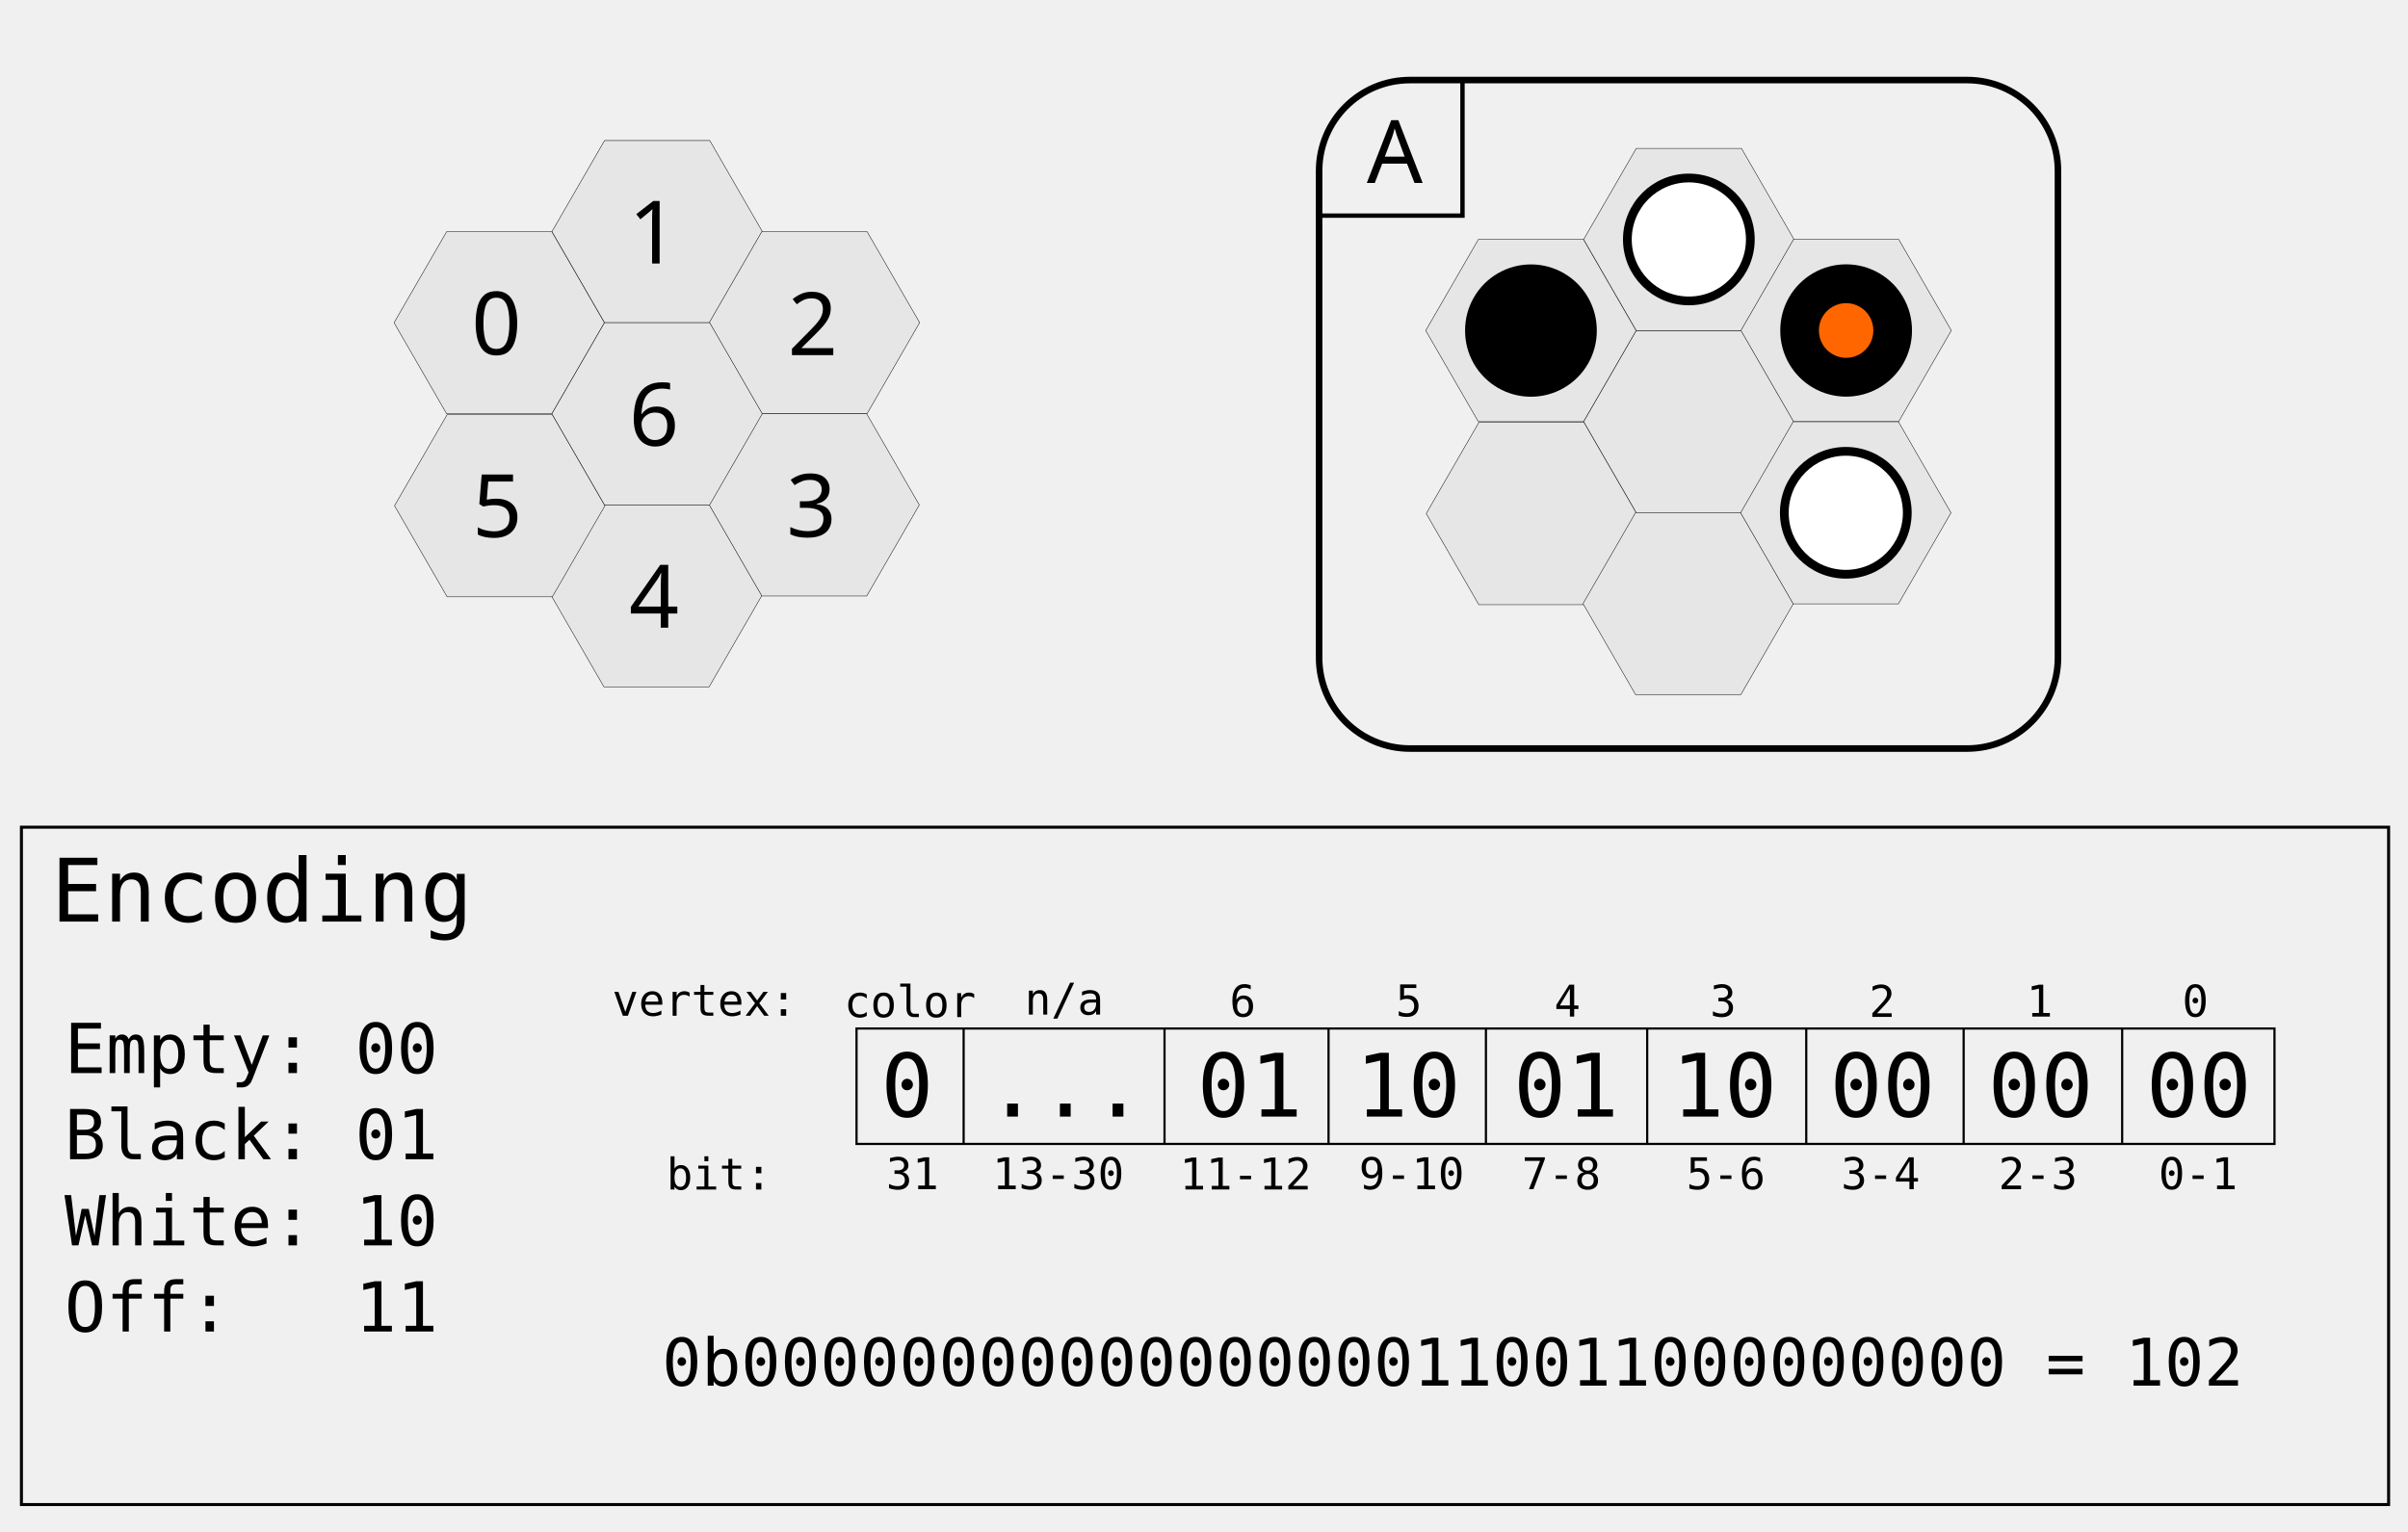
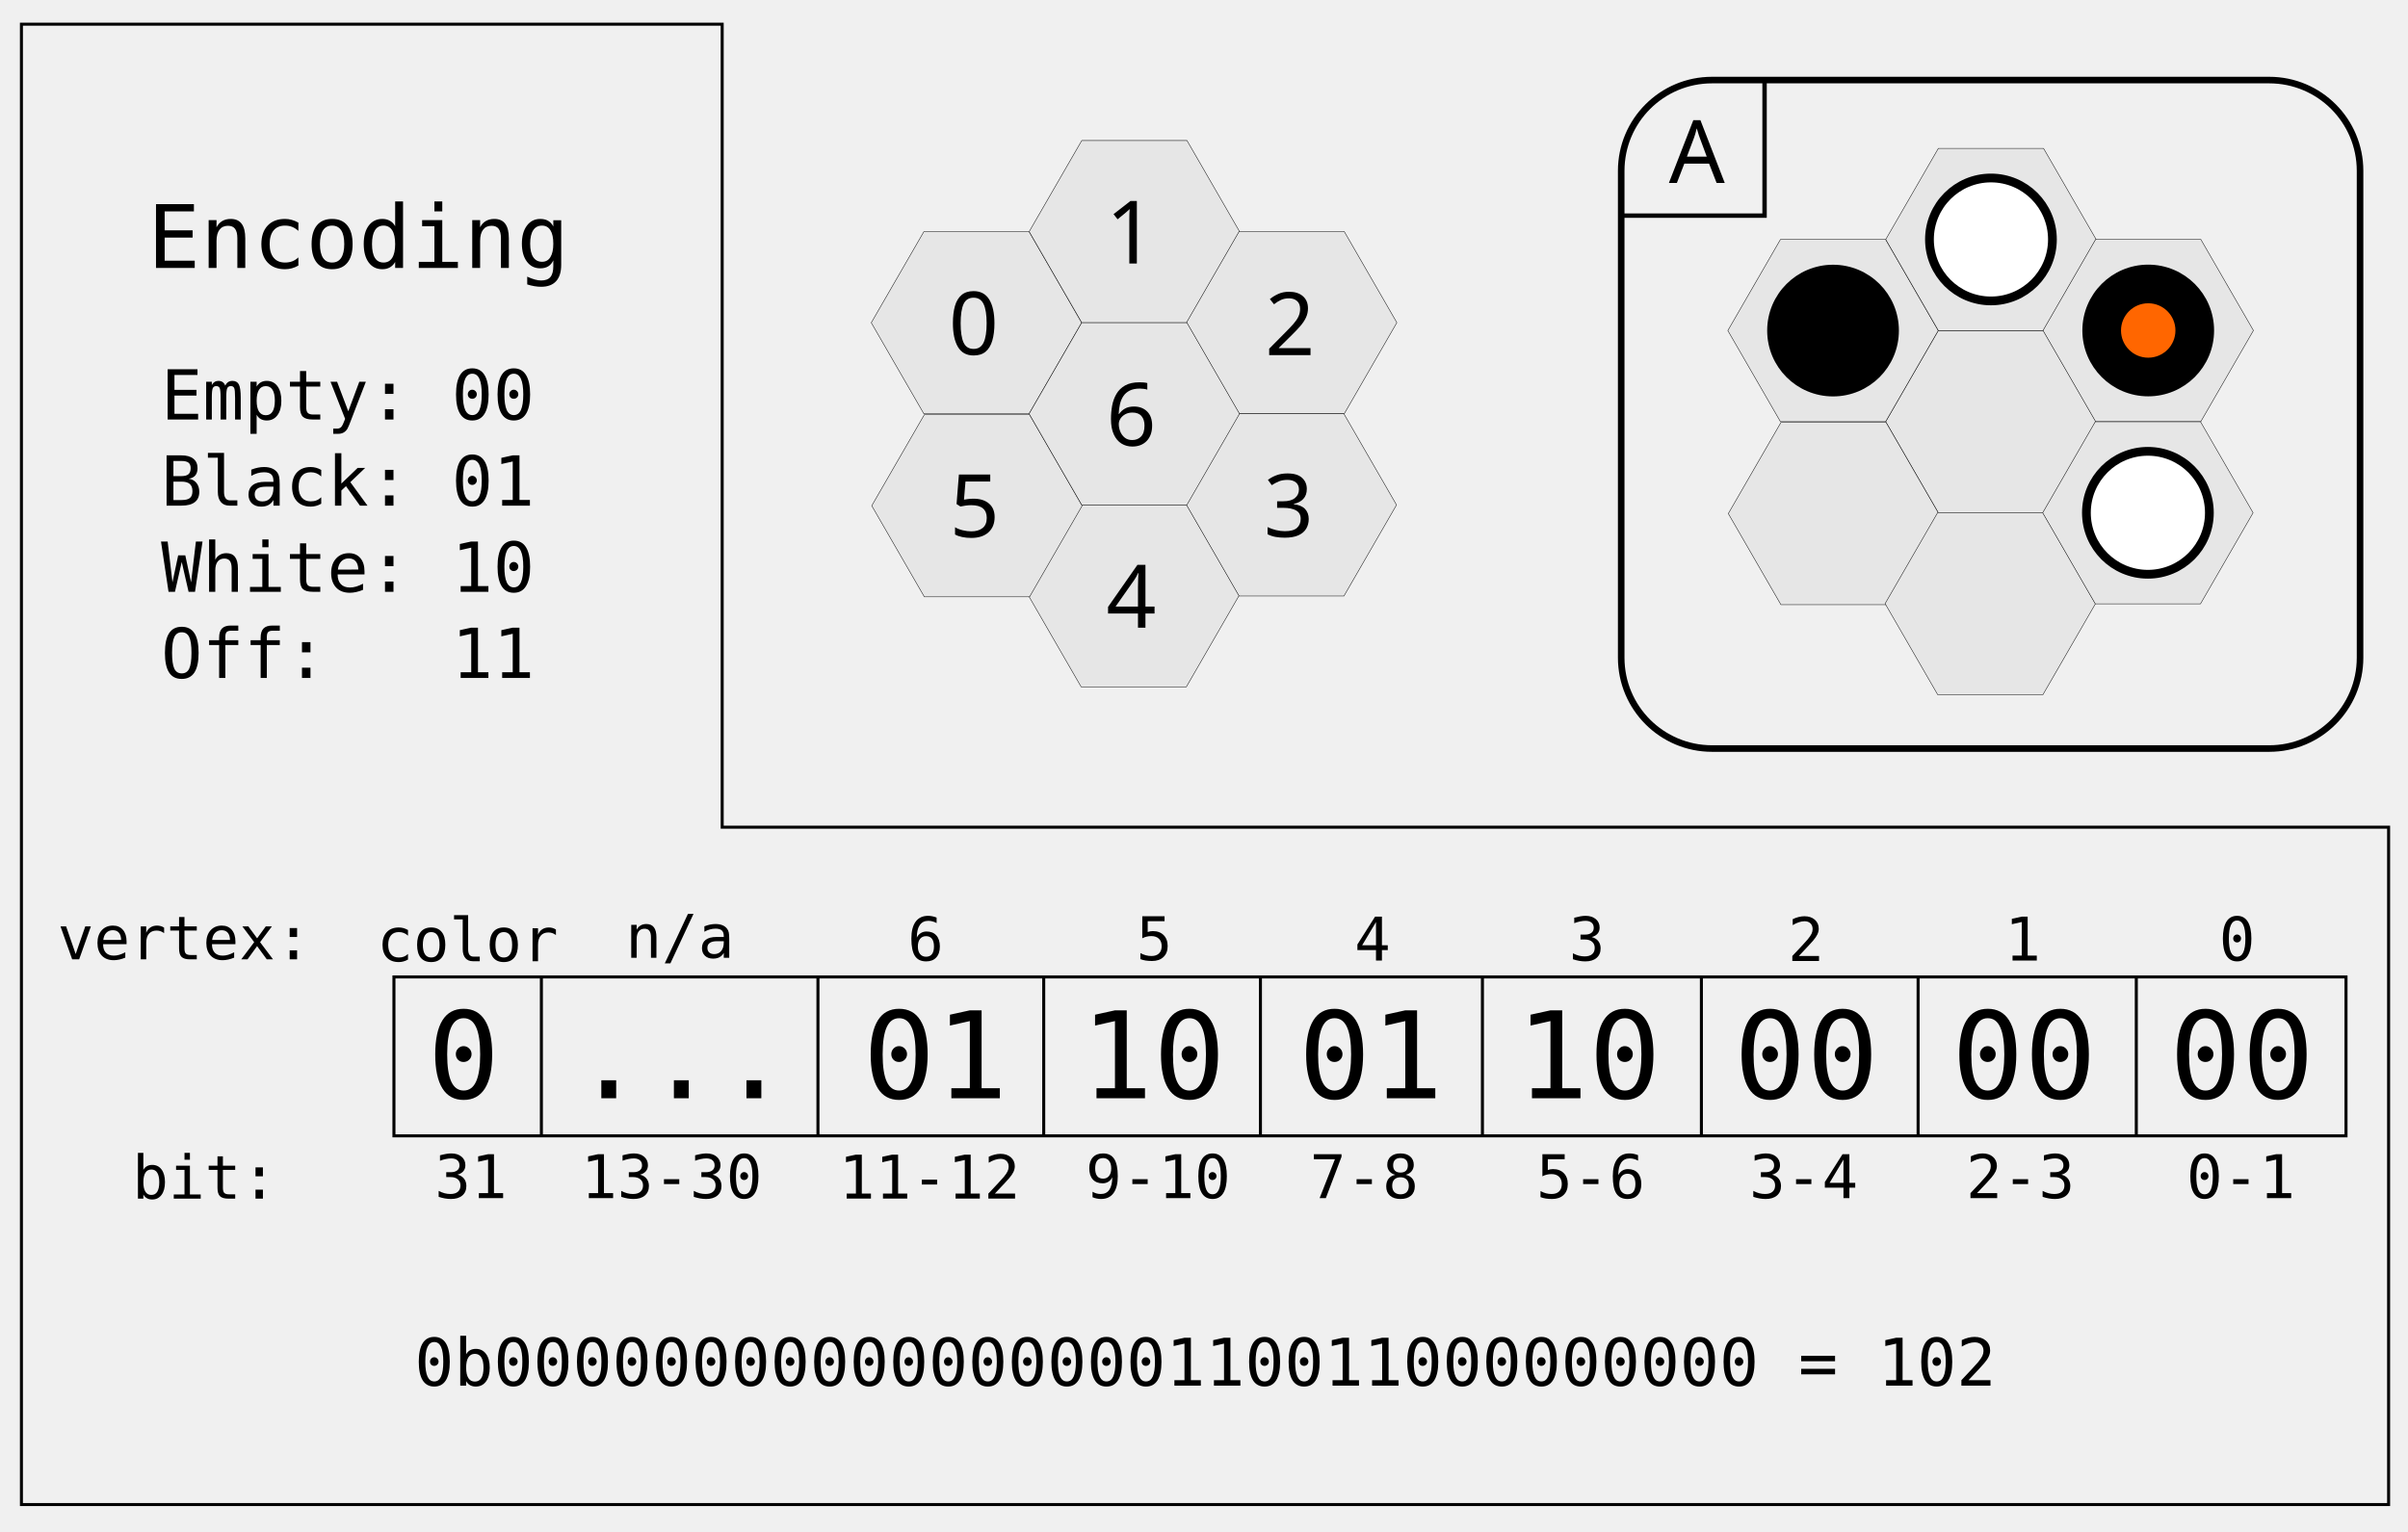
<svg xmlns="http://www.w3.org/2000/svg" width="1100" height="700" id="svg2" version="1.1">
  <defs id="defs4" />
  <g id="layer1" transform="translate(0,-352.3622)">
-     <g id="g4859">
+     <g id="g4859" transform="translate(138,0)">
      <path transform="matrix(0.2051602,0,0,0.2051602,729.8324,506.1462)" d="M 319.983,392.372 85.732,392.372 -31.394,189.505 85.732,-13.362 319.983,-13.362 437.108,189.505 z" id="path2989" style="fill:#e6e6e6;fill-rule:evenodd;stroke:#000000;stroke-width:1px;stroke-linecap:butt;stroke-linejoin:miter;stroke-opacity:1" />
      <path transform="matrix(0.2051602,0,0,0.2051602,657.9485,548.1669)" d="M 319.983,392.372 85.732,392.372 -31.394,189.505 85.732,-13.362 319.983,-13.362 437.108,189.505 z" id="path2989-2" style="fill:#e6e6e6;fill-rule:evenodd;stroke:#000000;stroke-width:1px;stroke-linecap:butt;stroke-linejoin:miter;stroke-opacity:1" />
      <path transform="matrix(0.2051602,0,0,0.2051602,729.5744,589.3025)" d="M 319.983,392.372 85.732,392.372 -31.394,189.505 85.732,-13.362 319.983,-13.362 437.108,189.505 z" id="path2989-2-5-8" style="fill:#e6e6e6;fill-rule:evenodd;stroke:#000000;stroke-width:1px;stroke-linecap:butt;stroke-linejoin:miter;stroke-opacity:1" />
      <path transform="matrix(0.2051602,0,0,0.2051602,657.7323,464.537)" d="M 319.983,392.372 85.732,392.372 -31.394,189.505 85.732,-13.362 319.983,-13.362 437.108,189.505 z" id="path2989-2-5-8-6-2-8" style="fill:#e6e6e6;fill-rule:evenodd;stroke:#000000;stroke-width:1px;stroke-linecap:butt;stroke-linejoin:miter;stroke-opacity:1" />
      <g transform="translate(535.3979,72.0268)" id="g3891">
        <path style="fill:#e6e6e6;fill-rule:evenodd;stroke:#000000;stroke-width:1px;stroke-linecap:butt;stroke-linejoin:miter;stroke-opacity:1" id="path2989-2-5-8-6-2" d="M 319.983,392.372 85.732,392.372 -31.394,189.505 85.732,-13.362 319.983,-13.362 437.108,189.505 z" transform="matrix(0.2051602,0,0,0.2051602,194.4687,350.8746)" />
        <path style="fill:#ffffff;stroke:#000000;stroke-width:5.202;stroke-miterlimit:4;stroke-opacity:1;stroke-dasharray:none" id="path3099" d="m -11.739,490.188 c 0,20.17 -16.351,36.522 -36.522,36.522 -20.17,0 -36.522,-16.351 -36.522,-36.522 0,-20.17 16.351,-36.522 36.522,-36.522 20.17,0 36.522,16.351 36.522,36.522 z" transform="matrix(0.7689769,0,0,0.7689769,273.1984,12.81003)" />
      </g>
      <g transform="translate(607.0931,196.9238)" id="g3891-7">
        <path style="fill:#e6e6e6;fill-rule:evenodd;stroke:#000000;stroke-width:1px;stroke-linecap:butt;stroke-linejoin:miter;stroke-opacity:1" id="path2989-2-5-8-6-2-4" d="M 319.983,392.372 85.732,392.372 -31.394,189.505 85.732,-13.362 319.983,-13.362 437.108,189.505 z" transform="matrix(0.2051602,0,0,0.2051602,194.4687,350.8746)" />
        <path style="fill:#ffffff;stroke:#000000;stroke-width:5.202;stroke-miterlimit:4;stroke-opacity:1;stroke-dasharray:none" id="path3099-1" d="m -11.739,490.188 c 0,20.17 -16.351,36.522 -36.522,36.522 -20.17,0 -36.522,-16.351 -36.522,-36.522 0,-20.17 16.351,-36.522 36.522,-36.522 20.17,0 36.522,16.351 36.522,36.522 z" transform="matrix(0.7689769,0,0,0.7689769,273.1984,12.81003)" />
      </g>
      <path transform="matrix(0.2051602,0,0,0.2051602,801.7127,464.4956)" d="M 319.983,392.372 85.732,392.372 -31.394,189.505 85.732,-13.362 319.983,-13.362 437.108,189.505 z" id="path2989-2-5-8-6" style="fill:#e6e6e6;fill-rule:evenodd;stroke:#000000;stroke-width:1px;stroke-linecap:butt;stroke-linejoin:miter;stroke-opacity:1" />
-       <path transform="matrix(0.7689769,0,0,0.7689769,880.4424,126.4311)" d="m -11.739,490.188 a 36.522,36.522 0 1 1 -73.043,0 36.522,36.522 0 1 1 73.043,0 z" id="path3099-7" style="fill:#000000;stroke:#000000;stroke-width:5.202;stroke-miterlimit:4;stroke-opacity:1;stroke-dasharray:none" />
-       <path transform="matrix(0.3404055,0,0,0.3404055,859.7592,336.5117)" d="m -11.739,490.188 a 36.522,36.522 0 1 1 -73.043,0 36.522,36.522 0 1 1 73.043,0 z" id="path3099-7-3" style="fill:#ff6600;stroke:none" />
-       <path transform="matrix(0.7689769,0,0,0.7689769,736.462,126.4725)" d="m -11.739,490.188 a 36.522,36.522 0 1 1 -73.043,0 36.522,36.522 0 1 1 73.043,0 z" id="path3099-7-68" style="fill:#000000;stroke:#000000;stroke-width:5.202;stroke-miterlimit:4;stroke-opacity:1;stroke-dasharray:none" />
+       <path transform="matrix(0.7689769,0,0,0.7689769,880.4424,126.4311)" d="m -11.739,490.188 c 0,20.17 -16.351,36.522 -36.522,36.522 -20.17,0 -36.522,-16.351 -36.522,-36.522 0,-20.17 16.351,-36.522 36.522,-36.522 20.17,0 36.522,16.351 36.522,36.522 z" id="path3099-7" style="fill:#000000;stroke:#000000;stroke-width:5.202;stroke-miterlimit:4;stroke-opacity:1;stroke-dasharray:none" />
+       <path transform="matrix(0.3404055,0,0,0.3404055,859.7592,336.5117)" d="m -11.739,490.188 c 0,20.17 -16.351,36.522 -36.522,36.522 -20.17,0 -36.522,-16.351 -36.522,-36.522 0,-20.17 16.351,-36.522 36.522,-36.522 20.17,0 36.522,16.351 36.522,36.522 z" id="path3099-7-3" style="fill:#ff6600;stroke:none" />
+       <path transform="matrix(0.7689769,0,0,0.7689769,736.462,126.4725)" d="m -11.739,490.188 c 0,20.17 -16.351,36.522 -36.522,36.522 -20.17,0 -36.522,-16.351 -36.522,-36.522 0,-20.17 16.351,-36.522 36.522,-36.522 20.17,0 36.522,16.351 36.522,36.522 z" id="path3099-7-68" style="fill:#000000;stroke:#000000;stroke-width:5.202;stroke-miterlimit:4;stroke-opacity:1;stroke-dasharray:none" />
      <text id="text4559" y="435.972" x="624.373" style="font-size:40px;font-style:normal;font-weight:normal;line-height:125%;letter-spacing:0px;word-spacing:0px;fill:#000000;fill-opacity:1;stroke:none;font-family:Sans" xml:space="preserve">
        <tspan y="435.972" x="624.373" id="tspan4561">A</tspan>
      </text>
      <rect ry="41.482" y="388.948" x="602.586" height="305.456" width="337.51" id="rect4581" style="fill:none;stroke:#000000;stroke-width:3;stroke-miterlimit:4;stroke-opacity:1;stroke-dasharray:none" />
      <path id="path4583" d="m 601.412,450.895 66.661,0 0,-63.013" style="fill:none;stroke:#000000;stroke-width:2;stroke-linecap:butt;stroke-linejoin:miter;stroke-miterlimit:4;stroke-opacity:1;stroke-dasharray:none" />
    </g>
-     <g id="g4792" transform="translate(0,-12)">
+     <g id="g4792" transform="translate(218,-12)">
      <g id="g3399">
        <path style="fill:#e6e6e6;fill-rule:evenodd;stroke:#000000;stroke-width:1px;stroke-linecap:butt;stroke-linejoin:miter;stroke-opacity:1" id="path2989-2-5-8-6-2-8-2" d="M 319.983,392.372 85.732,392.372 -31.394,189.505 85.732,-13.362 319.983,-13.362 437.108,189.505 z" transform="matrix(0.2051602,0,0,0.2051602,186.446,472.9494)" />
        <text xml:space="preserve" style="font-size:40px;font-style:normal;font-weight:normal;line-height:125%;letter-spacing:0px;word-spacing:0px;fill:#000000;fill-opacity:1;stroke:none;font-family:Sans" x="215.349" y="526.389" id="text3265">
          <tspan id="tspan3267" x="215.349" y="526.389">0</tspan>
        </text>
      </g>
      <g id="g3404">
        <path style="fill:#e6e6e6;fill-rule:evenodd;stroke:#000000;stroke-width:1px;stroke-linecap:butt;stroke-linejoin:miter;stroke-opacity:1" id="path2989-2-5-8-6-2-1" d="M 319.983,392.372 85.732,392.372 -31.394,189.505 85.732,-13.362 319.983,-13.362 437.108,189.505 z" transform="matrix(0.2051602,0,0,0.2051602,258.5803,431.3137)" />
        <text xml:space="preserve" style="font-size:40px;font-style:normal;font-weight:normal;line-height:125%;letter-spacing:0px;word-spacing:0px;fill:#000000;fill-opacity:1;stroke:none;font-family:Sans" x="287.122" y="484.773" id="text3265-7">
          <tspan id="tspan3267-7" x="287.122" y="484.773">1</tspan>
        </text>
      </g>
      <g id="g3409">
        <path style="fill:#e6e6e6;fill-rule:evenodd;stroke:#000000;stroke-width:1px;stroke-linecap:butt;stroke-linejoin:miter;stroke-opacity:1" id="path2989-2-5-8-6-9" d="M 319.983,392.372 85.732,392.372 -31.394,189.505 85.732,-13.362 319.983,-13.362 437.108,189.505 z" transform="matrix(0.2051602,0,0,0.2051602,330.4264,472.908)" />
        <text xml:space="preserve" style="font-size:40px;font-style:normal;font-weight:normal;line-height:125%;letter-spacing:0px;word-spacing:0px;fill:#000000;fill-opacity:1;stroke:none;font-family:Sans" x="359.857" y="526.631" id="text3265-7-4">
          <tspan id="tspan3267-7-0" x="359.857" y="526.631">2</tspan>
        </text>
      </g>
      <g id="g3419">
        <path style="fill:#e6e6e6;fill-rule:evenodd;stroke:#000000;stroke-width:1px;stroke-linecap:butt;stroke-linejoin:miter;stroke-opacity:1" id="path2989-2-5-8-6-2-4-1" d="M 319.983,392.372 85.732,392.372 -31.394,189.505 85.732,-13.362 319.983,-13.362 437.108,189.505 z" transform="matrix(0.2051602,0,0,0.2051602,330.2755,556.2108)" />
        <text xml:space="preserve" style="font-size:40px;font-style:normal;font-weight:normal;line-height:125%;letter-spacing:0px;word-spacing:0px;fill:#000000;fill-opacity:1;stroke:none;font-family:Sans" x="359.247" y="609.65" id="text3265-7-4-6">
          <tspan id="tspan3267-7-0-4" x="359.247" y="609.65">3</tspan>
        </text>
      </g>
      <g id="g3424">
        <path style="fill:#e6e6e6;fill-rule:evenodd;stroke:#000000;stroke-width:1px;stroke-linecap:butt;stroke-linejoin:miter;stroke-opacity:1" id="path2989-2-5-8-0" d="M 319.983,392.372 85.732,392.372 -31.394,189.505 85.732,-13.362 319.983,-13.362 437.108,189.505 z" transform="matrix(0.2051602,0,0,0.2051602,258.2881,597.7148)" />
        <text xml:space="preserve" style="font-size:40px;font-style:normal;font-weight:normal;line-height:125%;letter-spacing:0px;word-spacing:0px;fill:#000000;fill-opacity:1;stroke:none;font-family:Sans" x="287.328" y="651.174" id="text3265-7-4-6-7">
          <tspan id="tspan3267-7-0-4-4" x="287.328" y="651.174">4</tspan>
        </text>
      </g>
      <g id="g3429">
        <path style="fill:#e6e6e6;fill-rule:evenodd;stroke:#000000;stroke-width:1px;stroke-linecap:butt;stroke-linejoin:miter;stroke-opacity:1" id="path2989-2-6" d="M 319.983,392.372 85.732,392.372 -31.394,189.505 85.732,-13.362 319.983,-13.362 437.108,189.505 z" transform="matrix(0.2051602,0,0,0.2051602,186.6622,556.5792)" />
        <text xml:space="preserve" style="font-size:40px;font-style:normal;font-weight:normal;line-height:125%;letter-spacing:0px;word-spacing:0px;fill:#000000;fill-opacity:1;stroke:none;font-family:Sans" x="215.761" y="609.755" id="text3265-7-4-6-7-8">
          <tspan id="tspan3267-7-0-4-4-5" x="215.761" y="609.755">5</tspan>
        </text>
      </g>
      <g id="g3414">
        <path style="fill:#e6e6e6;fill-rule:evenodd;stroke:#000000;stroke-width:1px;stroke-linecap:butt;stroke-linejoin:miter;stroke-opacity:1" id="path2989-9" d="M 319.983,392.372 85.732,392.372 -31.394,189.505 85.732,-13.362 319.983,-13.362 437.108,189.505 z" transform="matrix(0.2051602,0,0,0.2051602,258.5461,514.5586)" />
        <text xml:space="preserve" style="font-size:40px;font-style:normal;font-weight:normal;line-height:125%;letter-spacing:0px;word-spacing:0px;fill:#000000;fill-opacity:1;stroke:none;font-family:Sans" x="287.303" y="567.998" id="text3265-7-4-6-7-8-8">
          <tspan id="tspan3267-7-0-4-4-5-2" x="287.303" y="567.998">6</tspan>
        </text>
      </g>
    </g>
    <flowRoot xml:space="preserve" id="flowRoot4247" style="fill:black;stroke:none;stroke-opacity:1;stroke-width:1px;stroke-linejoin:miter;stroke-linecap:butt;fill-opacity:1;font-family:Sans;font-style:normal;font-weight:normal;font-size:40px;line-height:125%;letter-spacing:0px;word-spacing:0px">
      <flowRegion id="flowRegion4249">
        <rect id="rect4251" width="734.294" height="102.718" x="372.005" y="558.416" />
      </flowRegion>
      <flowPara id="flowPara4253" />
    </flowRoot>
-     <g id="g4726" transform="translate(4,0)">
-       <text id="text4212" y="842.706" x="25.461" style="font-size:31.493px;font-style:normal;font-weight:normal;line-height:125%;letter-spacing:0px;word-spacing:0px;fill:#000000;fill-opacity:1;stroke:none;font-family:Sans" xml:space="preserve">
-         <tspan style="font-style:normal;font-variant:normal;font-weight:normal;font-stretch:normal;font-family:DejaVu Sans Mono;-inkscape-font-specification:DejaVu Sans Mono" y="842.706" x="25.461" id="tspan4214">Empty: 00</tspan>
-         <tspan style="font-style:normal;font-variant:normal;font-weight:normal;font-stretch:normal;font-family:DejaVu Sans Mono;-inkscape-font-specification:DejaVu Sans Mono" id="tspan4216" y="882.072" x="25.461">Black: 01</tspan>
-         <tspan style="font-style:normal;font-variant:normal;font-weight:normal;font-stretch:normal;font-family:DejaVu Sans Mono;-inkscape-font-specification:DejaVu Sans Mono" id="tspan4218" y="921.438" x="25.461">White: 10</tspan>
-         <tspan style="font-style:normal;font-variant:normal;font-weight:normal;font-stretch:normal;font-family:DejaVu Sans Mono;-inkscape-font-specification:DejaVu Sans Mono" id="tspan4220" y="960.804" x="25.461">Off:   11</tspan>
+     <text xml:space="preserve" style="font-size:31.493px;font-style:normal;font-weight:normal;line-height:125%;letter-spacing:0px;word-spacing:0px;fill:#000000;fill-opacity:1;stroke:none;font-family:Sans" x="73.549" y="544.043" id="text4212">
+       <tspan id="tspan4214" x="73.549" y="544.043" style="font-style:normal;font-variant:normal;font-weight:normal;font-stretch:normal;font-family:DejaVu Sans Mono;-inkscape-font-specification:DejaVu Sans Mono">Empty: 00</tspan>
+       <tspan x="73.549" y="583.409" id="tspan4216" style="font-style:normal;font-variant:normal;font-weight:normal;font-stretch:normal;font-family:DejaVu Sans Mono;-inkscape-font-specification:DejaVu Sans Mono">Black: 01</tspan>
+       <tspan x="73.549" y="622.775" id="tspan4218" style="font-style:normal;font-variant:normal;font-weight:normal;font-stretch:normal;font-family:DejaVu Sans Mono;-inkscape-font-specification:DejaVu Sans Mono">White: 10</tspan>
+       <tspan x="73.549" y="662.141" id="tspan4220" style="font-style:normal;font-variant:normal;font-weight:normal;font-stretch:normal;font-family:DejaVu Sans Mono;-inkscape-font-specification:DejaVu Sans Mono">Off:   11</tspan>
+     </text>
+     <g id="g3164" transform="translate(1.575013,0)">
+       <rect ry="0" y="798.768" x="178.379" height="72.616" width="891.728" id="rect3434" style="fill:none;stroke:#000000;stroke-width:1.377;stroke-miterlimit:4;stroke-opacity:1;stroke-dasharray:none" />
+       <text id="text4222" y="854.186" x="193.667" style="font-size:55.068px;font-style:normal;font-variant:normal;font-weight:normal;font-stretch:normal;line-height:125%;letter-spacing:0px;word-spacing:0px;fill:#000000;fill-opacity:1;stroke:none;font-family:DejaVu Sans Mono;-inkscape-font-specification:DejaVu Sans Mono" xml:space="preserve">
+         <tspan y="854.186" x="193.667" id="tspan4224">0 ... 01 10 01 10 00 00 00</tspan>
      </text>
-       <rect ry="0" y="822.33" x="387.274" height="52.747" width="647.732" id="rect3434" style="fill:none;stroke:#000000;stroke-width:1;stroke-miterlimit:4;stroke-opacity:1;stroke-dasharray:none" />
-       <text id="text4222" y="862.585" x="398.379" style="font-size:40px;font-style:normal;font-variant:normal;font-weight:normal;font-stretch:normal;line-height:125%;letter-spacing:0px;word-spacing:0px;fill:#000000;fill-opacity:1;stroke:none;font-family:DejaVu Sans Mono;-inkscape-font-specification:DejaVu Sans Mono" xml:space="preserve">
-         <tspan y="862.585" x="398.379" id="tspan4224">0 ... 01 10 01 10 00 00 00</tspan>
-       </text>
-       <path id="path4255" d="m 436.2,821.845 0,53.299" style="fill:none;stroke:#000000;stroke-width:1px;stroke-linecap:butt;stroke-linejoin:miter;stroke-opacity:1" />
-       <path id="path4257" d="m 527.966,822.097 0,53.048" style="fill:none;stroke:#000000;stroke-width:1px;stroke-linecap:butt;stroke-linejoin:miter;stroke-opacity:1" />
-       <path id="path4259" d="m 602.887,822.097 0,53.048" style="fill:none;stroke:#000000;stroke-width:1px;stroke-linecap:butt;stroke-linejoin:miter;stroke-opacity:1" />
-       <path id="path4261" d="m 674.791,821.845 0,53.048" style="fill:none;stroke:#000000;stroke-width:1px;stroke-linecap:butt;stroke-linejoin:miter;stroke-opacity:1" />
-       <path id="path4263" d="m 748.455,822.348 0,53.048" style="fill:none;stroke:#000000;stroke-width:1px;stroke-linecap:butt;stroke-linejoin:miter;stroke-opacity:1" />
-       <path id="path4265" d="m 821.113,822.097 0,52.797" style="fill:none;stroke:#000000;stroke-width:1px;stroke-linecap:butt;stroke-linejoin:miter;stroke-opacity:1" />
-       <path id="path4267" d="m 893.017,822.097 0,52.797" style="fill:none;stroke:#000000;stroke-width:1px;stroke-linecap:butt;stroke-linejoin:miter;stroke-opacity:1" />
-       <path id="path4269" d="m 965.424,822.348 0,53.048" style="fill:none;stroke:#000000;stroke-width:1px;stroke-linecap:butt;stroke-linejoin:miter;stroke-opacity:1" />
-       <g transform="translate(0,-92)" id="g4551">
+       <path id="path4255" d="m 245.735,798.1 0,73.377" style="fill:none;stroke:#000000;stroke-width:1.377px;stroke-linecap:butt;stroke-linejoin:miter;stroke-opacity:1" />
+       <path id="path4257" d="m 372.068,798.446 0,73.031" style="fill:none;stroke:#000000;stroke-width:1.377px;stroke-linecap:butt;stroke-linejoin:miter;stroke-opacity:1" />
+       <path id="path4259" d="m 475.211,798.446 0,73.031" style="fill:none;stroke:#000000;stroke-width:1.377px;stroke-linecap:butt;stroke-linejoin:miter;stroke-opacity:1" />
+       <path id="path4261" d="m 574.201,798.1 0,73.031" style="fill:none;stroke:#000000;stroke-width:1.377px;stroke-linecap:butt;stroke-linejoin:miter;stroke-opacity:1" />
+       <path id="path4263" d="m 675.613,798.792 0,73.031" style="fill:none;stroke:#000000;stroke-width:1.377px;stroke-linecap:butt;stroke-linejoin:miter;stroke-opacity:1" />
+       <path id="path4265" d="m 775.641,798.446 0,72.685" style="fill:none;stroke:#000000;stroke-width:1.377px;stroke-linecap:butt;stroke-linejoin:miter;stroke-opacity:1" />
+       <path id="path4267" d="m 874.631,798.446 0,72.685" style="fill:none;stroke:#000000;stroke-width:1.377px;stroke-linecap:butt;stroke-linejoin:miter;stroke-opacity:1" />
+       <path id="path4269" d="m 974.312,798.792 0,73.031" style="fill:none;stroke:#000000;stroke-width:1.377px;stroke-linecap:butt;stroke-linejoin:miter;stroke-opacity:1" />
+       <g transform="matrix(1.376692,0,0,1.376692,-354.7783,-459.9832)" id="g4551">
        <text xml:space="preserve" style="font-size:20px;font-style:normal;font-variant:normal;font-weight:normal;font-stretch:normal;line-height:125%;letter-spacing:0px;word-spacing:0px;fill:#000000;fill-opacity:1;stroke:none;font-family:DejaVu Sans Mono;-inkscape-font-specification:DejaVu Sans Mono" x="381.577" y="909.118" id="text4271-3">
          <tspan id="tspan4273-3" x="381.577" y="909.118">color</tspan>
        </text>
        <text xml:space="preserve" style="font-size:20px;font-style:normal;font-variant:normal;font-weight:normal;font-stretch:normal;line-height:125%;letter-spacing:0px;word-spacing:0px;fill:#000000;fill-opacity:1;stroke:none;font-family:DejaVu Sans Mono;-inkscape-font-specification:DejaVu Sans Mono" x="464.111" y="907.971" id="text4275-5">
          <tspan id="tspan4277-3" x="464.111" y="907.971">n/a</tspan>
        </text>
        <text xml:space="preserve" style="font-size:20px;font-style:normal;font-variant:normal;font-weight:normal;font-stretch:normal;line-height:125%;letter-spacing:0px;word-spacing:0px;fill:#000000;fill-opacity:1;stroke:none;font-family:DejaVu Sans Mono;-inkscape-font-specification:DejaVu Sans Mono" x="992.854" y="908.889" id="text4279-6">
          <tspan id="tspan4281-7" x="992.854" y="908.889">0</tspan>
        </text>
        <text xml:space="preserve" style="font-size:20px;font-style:normal;font-variant:normal;font-weight:normal;font-stretch:normal;line-height:125%;letter-spacing:0px;word-spacing:0px;fill:#000000;fill-opacity:1;stroke:none;font-family:DejaVu Sans Mono;-inkscape-font-specification:DejaVu Sans Mono" x="921.715" y="908.899" id="text4283-8">
          <tspan id="tspan4285-0" x="921.715" y="908.899">1</tspan>
        </text>
        <text xml:space="preserve" style="font-size:20px;font-style:normal;font-variant:normal;font-weight:normal;font-stretch:normal;line-height:125%;letter-spacing:0px;word-spacing:0px;fill:#000000;fill-opacity:1;stroke:none;font-family:DejaVu Sans Mono;-inkscape-font-specification:DejaVu Sans Mono" x="849.8" y="909.031" id="text4287-9">
          <tspan id="tspan4289-9" x="849.8" y="909.031">2</tspan>
        </text>
        <text xml:space="preserve" style="font-size:20px;font-style:normal;font-variant:normal;font-weight:normal;font-stretch:normal;line-height:125%;letter-spacing:0px;word-spacing:0px;fill:#000000;fill-opacity:1;stroke:none;font-family:DejaVu Sans Mono;-inkscape-font-specification:DejaVu Sans Mono" x="777.142" y="908.889" id="text4291-2">
          <tspan id="tspan4293-2" x="777.142" y="908.889">3</tspan>
        </text>
        <text xml:space="preserve" style="font-size:20px;font-style:normal;font-variant:normal;font-weight:normal;font-stretch:normal;line-height:125%;letter-spacing:0px;word-spacing:0px;fill:#000000;fill-opacity:1;stroke:none;font-family:DejaVu Sans Mono;-inkscape-font-specification:DejaVu Sans Mono" x="705.969" y="908.899" id="text4295-6">
          <tspan id="tspan4297-3" x="705.969" y="908.899">4</tspan>
        </text>
        <text xml:space="preserve" style="font-size:20px;font-style:normal;font-variant:normal;font-weight:normal;font-stretch:normal;line-height:125%;letter-spacing:0px;word-spacing:0px;fill:#000000;fill-opacity:1;stroke:none;font-family:DejaVu Sans Mono;-inkscape-font-specification:DejaVu Sans Mono" x="633.574" y="908.757" id="text4299-4">
          <tspan id="tspan4301-5" x="633.574" y="908.757">5</tspan>
        </text>
        <text xml:space="preserve" style="font-size:20px;font-style:normal;font-variant:normal;font-weight:normal;font-stretch:normal;line-height:125%;letter-spacing:0px;word-spacing:0px;fill:#000000;fill-opacity:1;stroke:none;font-family:DejaVu Sans Mono;-inkscape-font-specification:DejaVu Sans Mono" x="557.67" y="908.889" id="text4303-0">
          <tspan id="tspan4305-9" x="557.67" y="908.889">6</tspan>
        </text>
        <text xml:space="preserve" style="font-size:20px;font-style:normal;font-variant:normal;font-weight:normal;font-stretch:normal;line-height:125%;letter-spacing:0px;word-spacing:0px;fill:#000000;fill-opacity:1;stroke:none;font-family:DejaVu Sans Mono;-inkscape-font-specification:DejaVu Sans Mono" x="275.653" y="908.489" id="text4271-3-7">
          <tspan id="tspan4273-3-2" x="275.653" y="908.489">vertex:</tspan>
        </text>
      </g>
-       <g transform="translate(0,-94)" id="g4573">
+       <g transform="matrix(1.376692,0,0,1.376692,-354.7783,-462.7366)" id="g4573">
        <g id="g4345">
          <text id="text4271" y="989.749" x="400.774" style="font-size:20px;font-style:normal;font-variant:normal;font-weight:normal;font-stretch:normal;line-height:125%;letter-spacing:0px;word-spacing:0px;fill:#000000;fill-opacity:1;stroke:none;font-family:DejaVu Sans Mono;-inkscape-font-specification:DejaVu Sans Mono" xml:space="preserve">
            <tspan y="989.749" x="400.774" id="tspan4273">31</tspan>
          </text>
          <text id="text4275" y="989.749" x="449.308" style="font-size:20px;font-style:normal;font-variant:normal;font-weight:normal;font-stretch:normal;line-height:125%;letter-spacing:0px;word-spacing:0px;fill:#000000;fill-opacity:1;stroke:none;font-family:DejaVu Sans Mono;-inkscape-font-specification:DejaVu Sans Mono" xml:space="preserve">
            <tspan y="989.749" x="449.308" id="tspan4277">13-30</tspan>
          </text>
          <text id="text4279" y="989.749" x="982.051" style="font-size:20px;font-style:normal;font-variant:normal;font-weight:normal;font-stretch:normal;line-height:125%;letter-spacing:0px;word-spacing:0px;fill:#000000;fill-opacity:1;stroke:none;font-family:DejaVu Sans Mono;-inkscape-font-specification:DejaVu Sans Mono" xml:space="preserve">
            <tspan y="989.749" x="982.051" id="tspan4281">0-1</tspan>
          </text>
          <text id="text4283" y="989.749" x="908.912" style="font-size:20px;font-style:normal;font-variant:normal;font-weight:normal;font-stretch:normal;line-height:125%;letter-spacing:0px;word-spacing:0px;fill:#000000;fill-opacity:1;stroke:none;font-family:DejaVu Sans Mono;-inkscape-font-specification:DejaVu Sans Mono" xml:space="preserve">
            <tspan y="989.749" x="908.912" id="tspan4285">2-3</tspan>
          </text>
          <text id="text4287" y="989.749" x="836.997" style="font-size:20px;font-style:normal;font-variant:normal;font-weight:normal;font-stretch:normal;line-height:125%;letter-spacing:0px;word-spacing:0px;fill:#000000;fill-opacity:1;stroke:none;font-family:DejaVu Sans Mono;-inkscape-font-specification:DejaVu Sans Mono" xml:space="preserve">
            <tspan y="989.749" x="836.997" id="tspan4289">3-4</tspan>
          </text>
          <text id="text4291" y="989.749" x="766.339" style="font-size:20px;font-style:normal;font-variant:normal;font-weight:normal;font-stretch:normal;line-height:125%;letter-spacing:0px;word-spacing:0px;fill:#000000;fill-opacity:1;stroke:none;font-family:DejaVu Sans Mono;-inkscape-font-specification:DejaVu Sans Mono" xml:space="preserve">
            <tspan y="989.749" x="766.339" id="tspan4293">5-6</tspan>
          </text>
          <text id="text4295" y="989.749" x="691.167" style="font-size:20px;font-style:normal;font-variant:normal;font-weight:normal;font-stretch:normal;line-height:125%;letter-spacing:0px;word-spacing:0px;fill:#000000;fill-opacity:1;stroke:none;font-family:DejaVu Sans Mono;-inkscape-font-specification:DejaVu Sans Mono" xml:space="preserve">
            <tspan y="989.749" x="691.167" id="tspan4297">7-8</tspan>
          </text>
          <text id="text4299" y="989.749" x="616.771" style="font-size:20px;font-style:normal;font-variant:normal;font-weight:normal;font-stretch:normal;line-height:125%;letter-spacing:0px;word-spacing:0px;fill:#000000;fill-opacity:1;stroke:none;font-family:DejaVu Sans Mono;-inkscape-font-specification:DejaVu Sans Mono" xml:space="preserve">
            <tspan y="989.749" x="616.771" id="tspan4301">9-10</tspan>
          </text>
          <text id="text4303" y="989.891" x="534.867" style="font-size:20px;font-style:normal;font-variant:normal;font-weight:normal;font-stretch:normal;line-height:125%;letter-spacing:0px;word-spacing:0px;fill:#000000;fill-opacity:1;stroke:none;font-family:DejaVu Sans Mono;-inkscape-font-specification:DejaVu Sans Mono" xml:space="preserve">
            <tspan y="989.891" x="534.867" id="tspan4305">11-12</tspan>
          </text>
        </g>
        <text xml:space="preserve" style="font-size:20px;font-style:normal;font-variant:normal;font-weight:normal;font-stretch:normal;line-height:125%;letter-spacing:0px;word-spacing:0px;fill:#000000;fill-opacity:1;stroke:none;font-family:DejaVu Sans Mono;-inkscape-font-specification:DejaVu Sans Mono" x="300.441" y="989.925" id="text4547">
          <tspan id="tspan4549" x="300.441" y="989.925">bit:</tspan>
        </text>
      </g>
-       <rect y="730.341" x="5.787" height="309.517" width="1081.354" id="rect4596" style="fill:none;stroke:#000000;stroke-width:1.371;stroke-miterlimit:4;stroke-opacity:1;stroke-dasharray:none" />
-       <text id="text4598" y="773.476" x="19.333" style="font-size:20px;font-style:normal;font-variant:normal;font-weight:normal;font-stretch:normal;line-height:125%;letter-spacing:0px;word-spacing:0px;fill:#000000;fill-opacity:1;stroke:none;font-family:DejaVu Sans Mono;-inkscape-font-specification:DejaVu Sans Mono" xml:space="preserve">
-         <tspan style="font-size:40px" y="773.476" x="19.333" id="tspan4600">Encoding</tspan>
-       </text>
-       <text id="text4602" y="985.519" x="298.413" style="font-size:20px;font-style:normal;font-variant:normal;font-weight:normal;font-stretch:normal;line-height:125%;letter-spacing:0px;word-spacing:0px;fill:#000000;fill-opacity:1;stroke:none;font-family:DejaVu Sans Mono;-inkscape-font-specification:DejaVu Sans Mono" xml:space="preserve">
-         <tspan style="font-size:30px" y="985.519" x="298.413" id="tspan4604">0b00000000000000000110011000000000 = 102</tspan>
-       </text>
    </g>
+     <path style="fill:none;stroke:#000000;stroke-width:1.371;stroke-miterlimit:4;stroke-opacity:1" d="m 9.787,363.413 320.115,0 0,366.928 761.239,0 0,309.517 -1081.354,0 z" id="rect4596" />
+     <text xml:space="preserve" style="font-size:20px;font-style:normal;font-variant:normal;font-weight:normal;font-stretch:normal;line-height:125%;letter-spacing:0px;word-spacing:0px;fill:#000000;fill-opacity:1;stroke:none;font-family:DejaVu Sans Mono;-inkscape-font-specification:DejaVu Sans Mono" x="67.421" y="474.813" id="text4598">
+       <tspan id="tspan4600" x="67.421" y="474.813" style="font-size:40px">Encoding</tspan>
+     </text>
+     <text xml:space="preserve" style="font-size:20px;font-style:normal;font-variant:normal;font-weight:normal;font-stretch:normal;line-height:125%;letter-spacing:0px;word-spacing:0px;fill:#000000;fill-opacity:1;stroke:none;font-family:DejaVu Sans Mono;-inkscape-font-specification:DejaVu Sans Mono" x="189.355" y="985.519" id="text4602">
+       <tspan id="tspan4604" x="189.355" y="985.519" style="font-size:30px">0b00000000000000000110011000000000 = 102</tspan>
+     </text>
  </g>
</svg>
